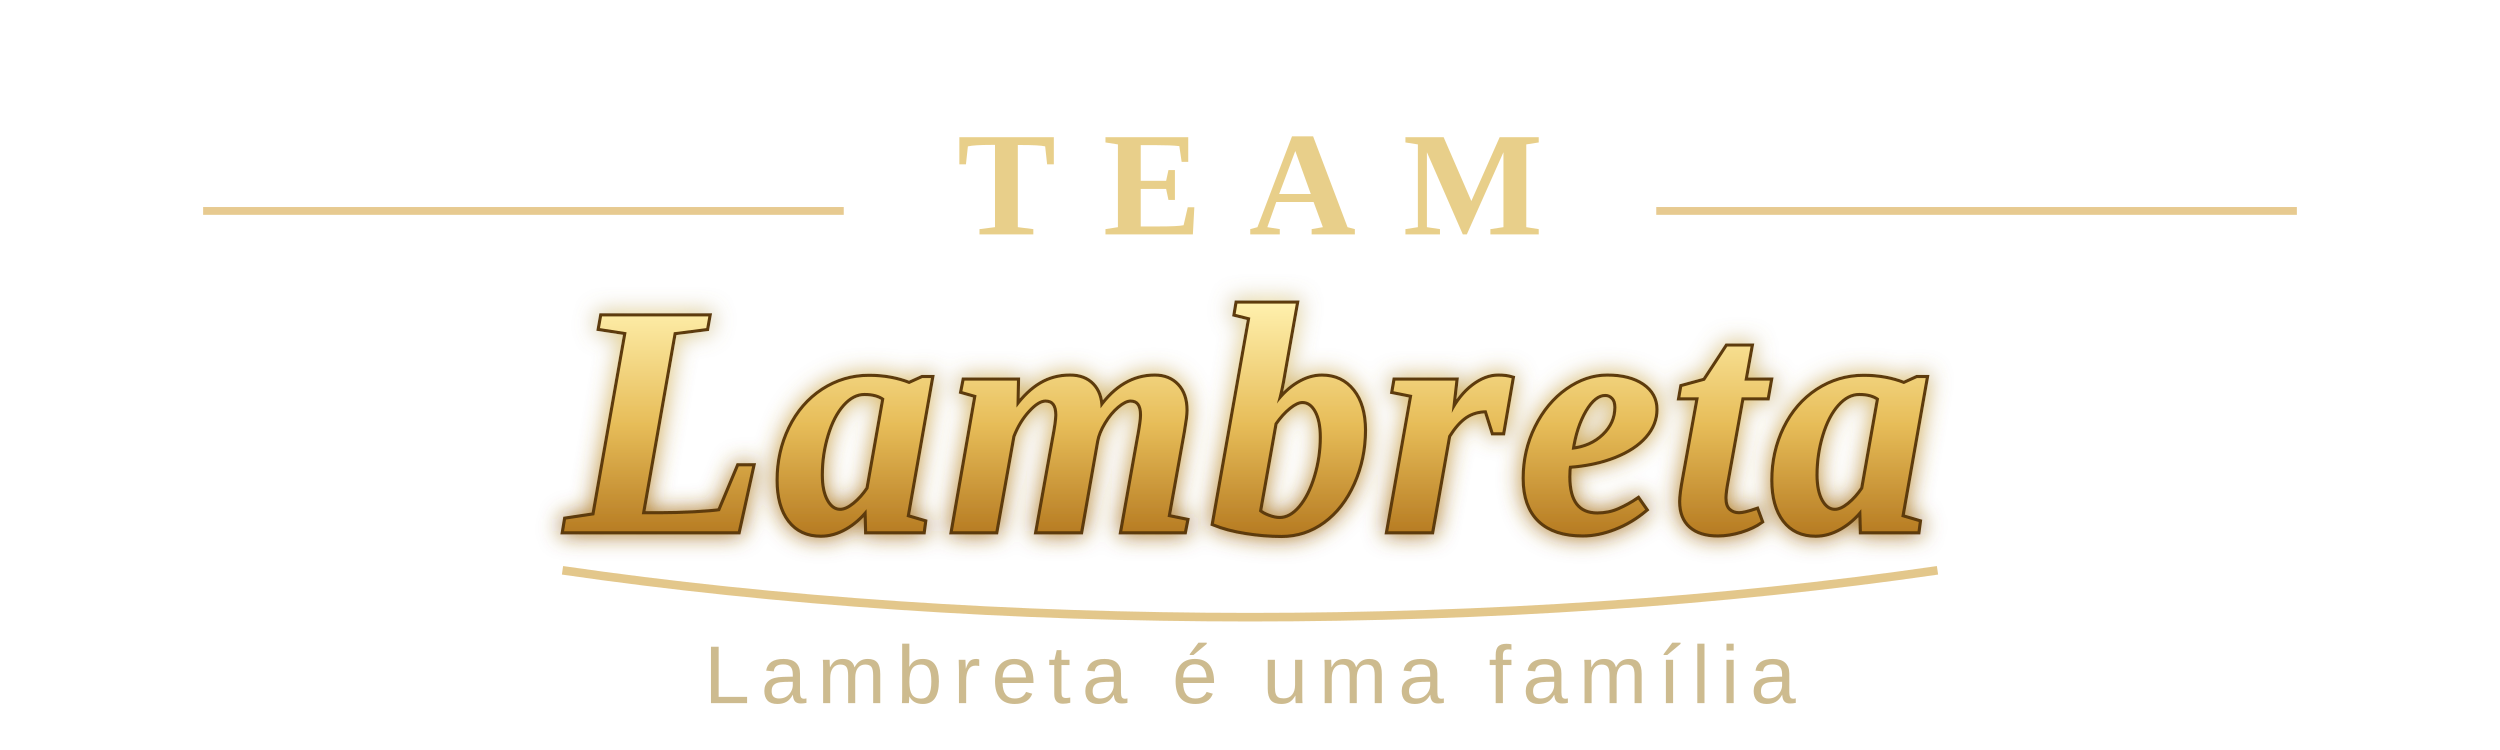
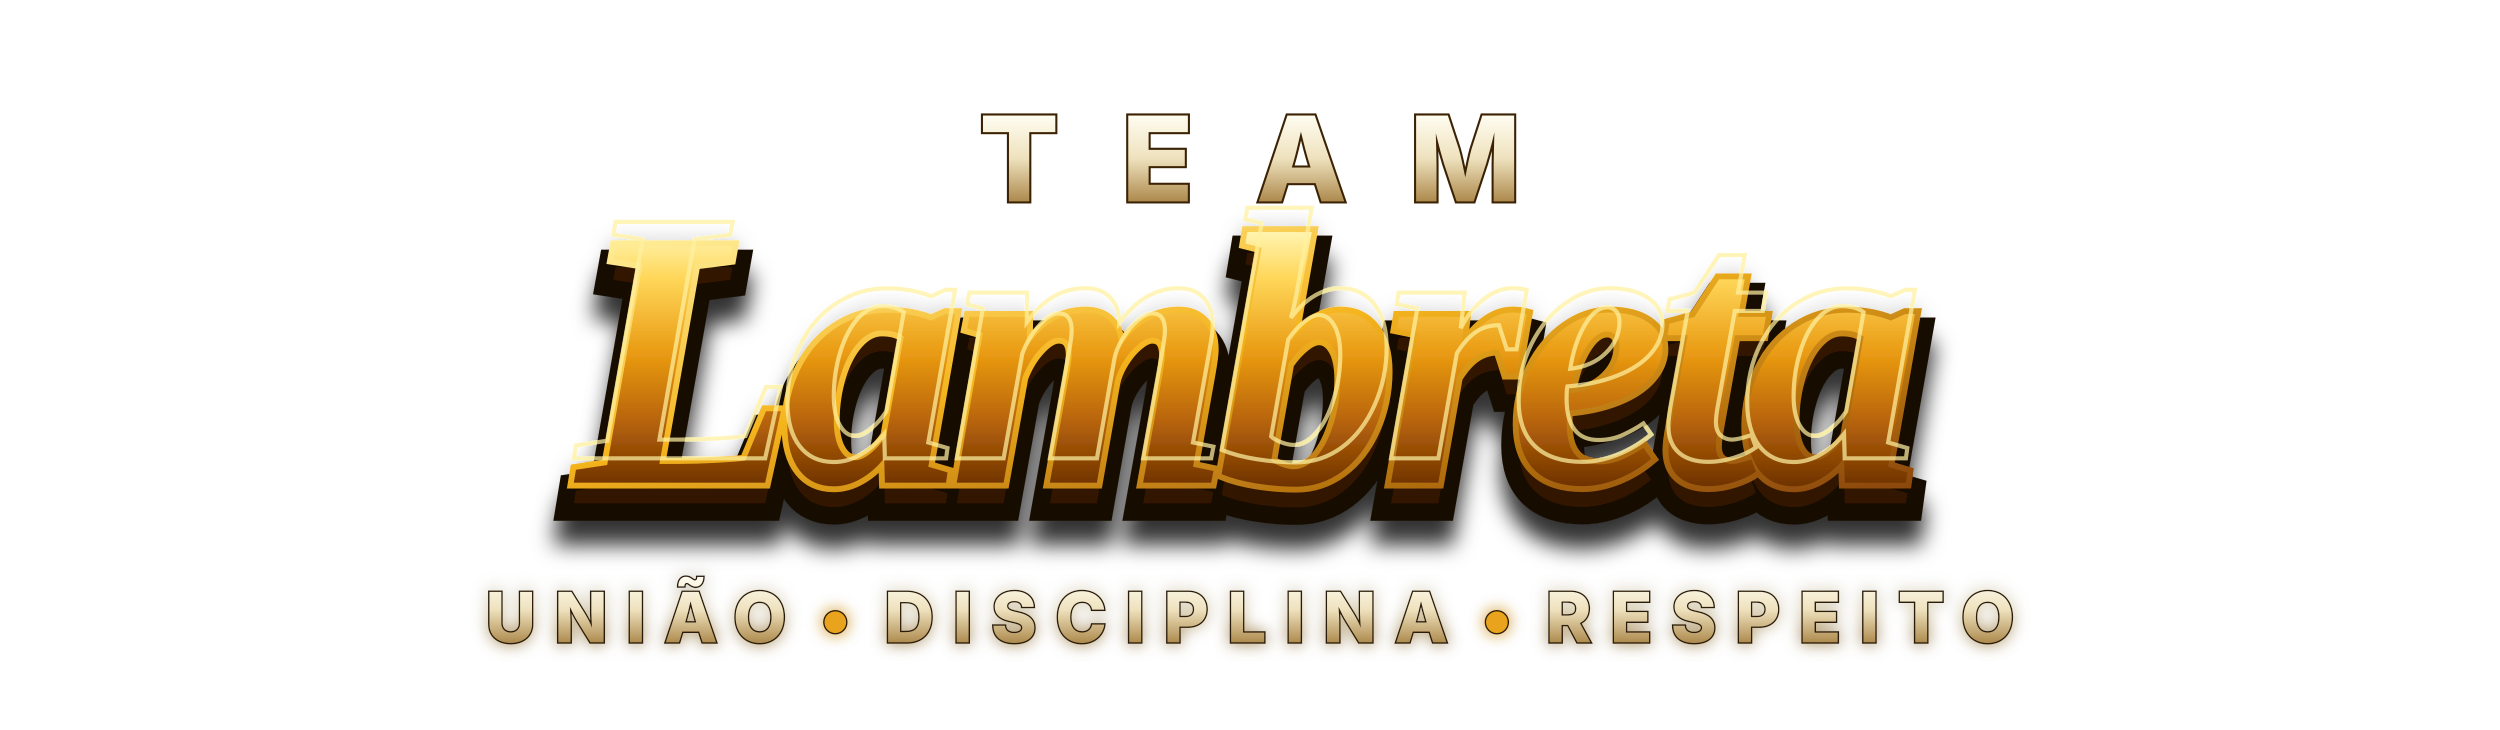
- <svg xmlns="http://www.w3.org/2000/svg" viewBox="0 0 320 96" role="img" aria-labelledby="title desc">
+ <svg xmlns="http://www.w3.org/2000/svg" viewBox="0 0 720 210" role="img" aria-labelledby="title desc">
  <defs>
-     <linearGradient id="gold" x1="0" y1="0" x2="0" y2="1">
-       <stop offset="0" stop-color="#fff0ad" />
-       <stop offset="0.52" stop-color="#e7bd59" />
-       <stop offset="1" stop-color="#b67b22" />
+     <linearGradient id="goldMain" x1="0" y1="0" x2="0" y2="1">
+       <stop offset="0" stop-color="#fff4b0" />
+       <stop offset="0.18" stop-color="#ffd75a" />
+       <stop offset="0.48" stop-color="#e99a12" />
+       <stop offset="0.74" stop-color="#b86408" />
+       <stop offset="1" stop-color="#6e3204" />
    </linearGradient>
-     <filter id="glow" x="-30%" y="-30%" width="160%" height="160%">
-       <feGaussianBlur stdDeviation="1.4" result="blur" />
+     <linearGradient id="goldEdge" x1="0" y1="0" x2="1" y2="1">
+       <stop offset="0" stop-color="#fff1a0" />
+       <stop offset="0.45" stop-color="#f5b51f" />
+       <stop offset="1" stop-color="#8b4707" />
+     </linearGradient>
+     <linearGradient id="silverGold" x1="0" y1="0" x2="0" y2="1">
+       <stop offset="0" stop-color="#fffdf1" />
+       <stop offset="0.5" stop-color="#eee1bd" />
+       <stop offset="1" stop-color="#ad8a4d" />
+     </linearGradient>
+     <filter id="depth" x="-20%" y="-30%" width="140%" height="170%">
+       <feGaussianBlur in="SourceAlpha" stdDeviation="3" result="blur" />
+       <feOffset dy="7" result="off" />
+       <feColorMatrix in="off" type="matrix" values="0 0 0 0 0  0 0 0 0 0  0 0 0 0 0  0 0 0 .8 0" result="shadow" />
      <feMerge>
-         <feMergeNode in="blur" />
+         <feMergeNode in="shadow" />
+         <feMergeNode in="SourceGraphic" />
+       </feMerge>
+     </filter>
+     <filter id="softGlow" x="-30%" y="-30%" width="160%" height="160%">
+       <feGaussianBlur stdDeviation="2.2" result="g" />
+       <feMerge>
+         <feMergeNode in="g" />
        <feMergeNode in="SourceGraphic" />
      </feMerge>
    </filter>
  </defs>
-   <g fill="none" stroke="#d5a440" stroke-width="1" opacity=".58">
-     <path d="M26 27h82" />
-     <path d="M212 27h82" />
+   <g fill="none" stroke="url(#goldEdge)" stroke-width="2.5" stroke-linecap="round" opacity=".95">
+     <path d="M42 47H252" />
+     <path d="M468 47H678" />
  </g>
-   <text x="160" y="30" text-anchor="middle" fill="#e8cf8a" font-family="Georgia, 'Times New Roman', serif" font-size="19" font-weight="700" letter-spacing="6">TEAM</text>
-   <text x="160" y="68" text-anchor="middle" fill="url(#gold)" stroke="#5d3a08" stroke-width=".8" paint-order="stroke fill" font-family="Georgia, 'Times New Roman', serif" font-size="42" font-style="italic" font-weight="700" letter-spacing="1" filter="url(#glow)">Lambreta</text>
-   <path d="M72 73c55 8 121 8 176 0" fill="none" stroke="#d2a444" stroke-width="1.1" opacity=".62" />
-   <text x="160" y="90" text-anchor="middle" fill="#cdbb8f" font-family="Arial, sans-serif" font-size="10.5" letter-spacing="1.4">Lambreta é uma família</text>
+   <text x="360" y="58" text-anchor="middle" fill="url(#silverGold)" stroke="#3c2204" stroke-width="1.2" paint-order="stroke fill" font-family="Inter,Arial,sans-serif" font-size="34" font-weight="800" letter-spacing="18">TEAM</text>
+   <g filter="url(#depth)">
+     <text x="360" y="145" text-anchor="middle" fill="#311600" stroke="#160900" stroke-width="10" paint-order="stroke fill" font-family="Georgia,'Times New Roman',serif" font-size="104" font-style="italic" font-weight="900" letter-spacing="-4">Lambreta</text>
+     <text x="360" y="139" text-anchor="middle" fill="url(#goldMain)" stroke="url(#goldEdge)" stroke-width="3.4" paint-order="stroke fill" font-family="Georgia,'Times New Roman',serif" font-size="104" font-style="italic" font-weight="900" letter-spacing="-4">Lambreta</text>
+     <text x="360" y="132" text-anchor="middle" fill="none" stroke="#fff1a0" stroke-width="1.2" opacity=".72" font-family="Georgia,'Times New Roman',serif" font-size="104" font-style="italic" font-weight="900" letter-spacing="-4">Lambreta</text>
+   </g>
+   <g filter="url(#softGlow)">
+     <path d="M88 176H206" stroke="url(#goldEdge)" stroke-width="2" />
+     <path d="M514 176H632" stroke="url(#goldEdge)" stroke-width="2" />
+     <text x="360" y="185" text-anchor="middle" fill="url(#silverGold)" stroke="#2b1b08" stroke-width=".8" paint-order="stroke fill" font-family="Inter,Arial,sans-serif" font-size="20" font-weight="800" letter-spacing="5.3">UNIÃO <tspan fill="#e9a31d">•</tspan> DISCIPLINA <tspan fill="#e9a31d">•</tspan> RESPEITO</text>
+   </g>
</svg>
